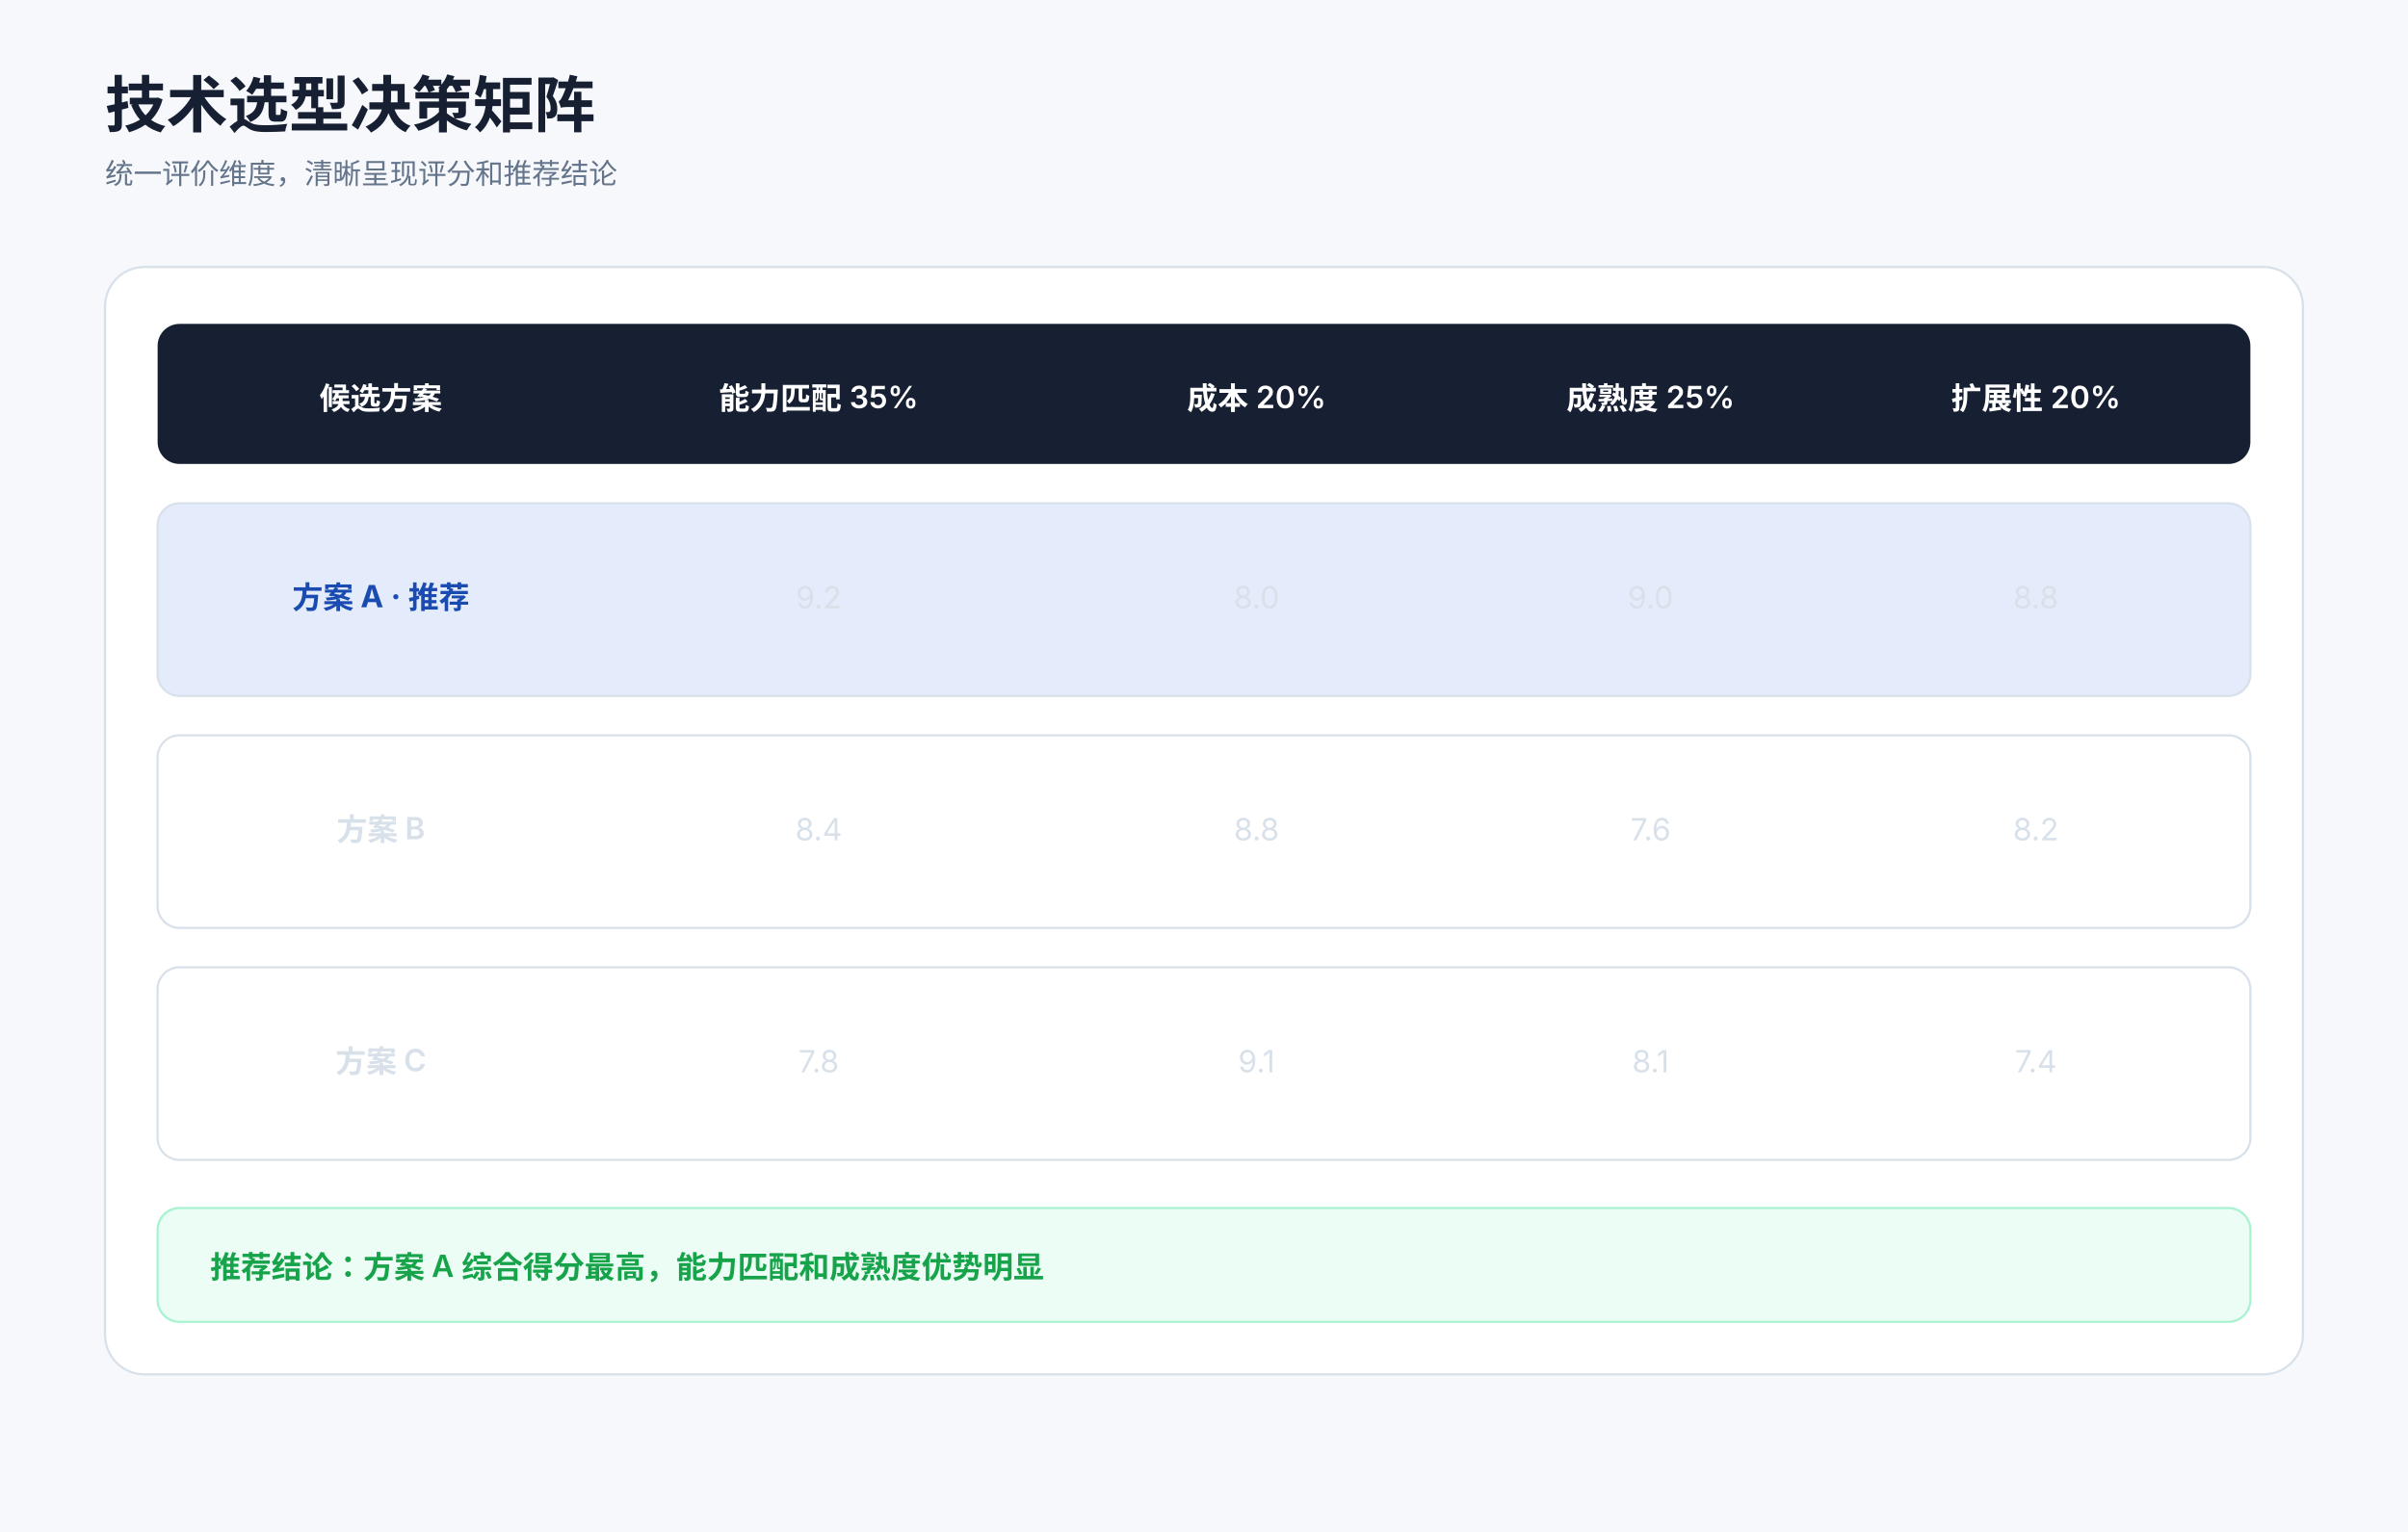
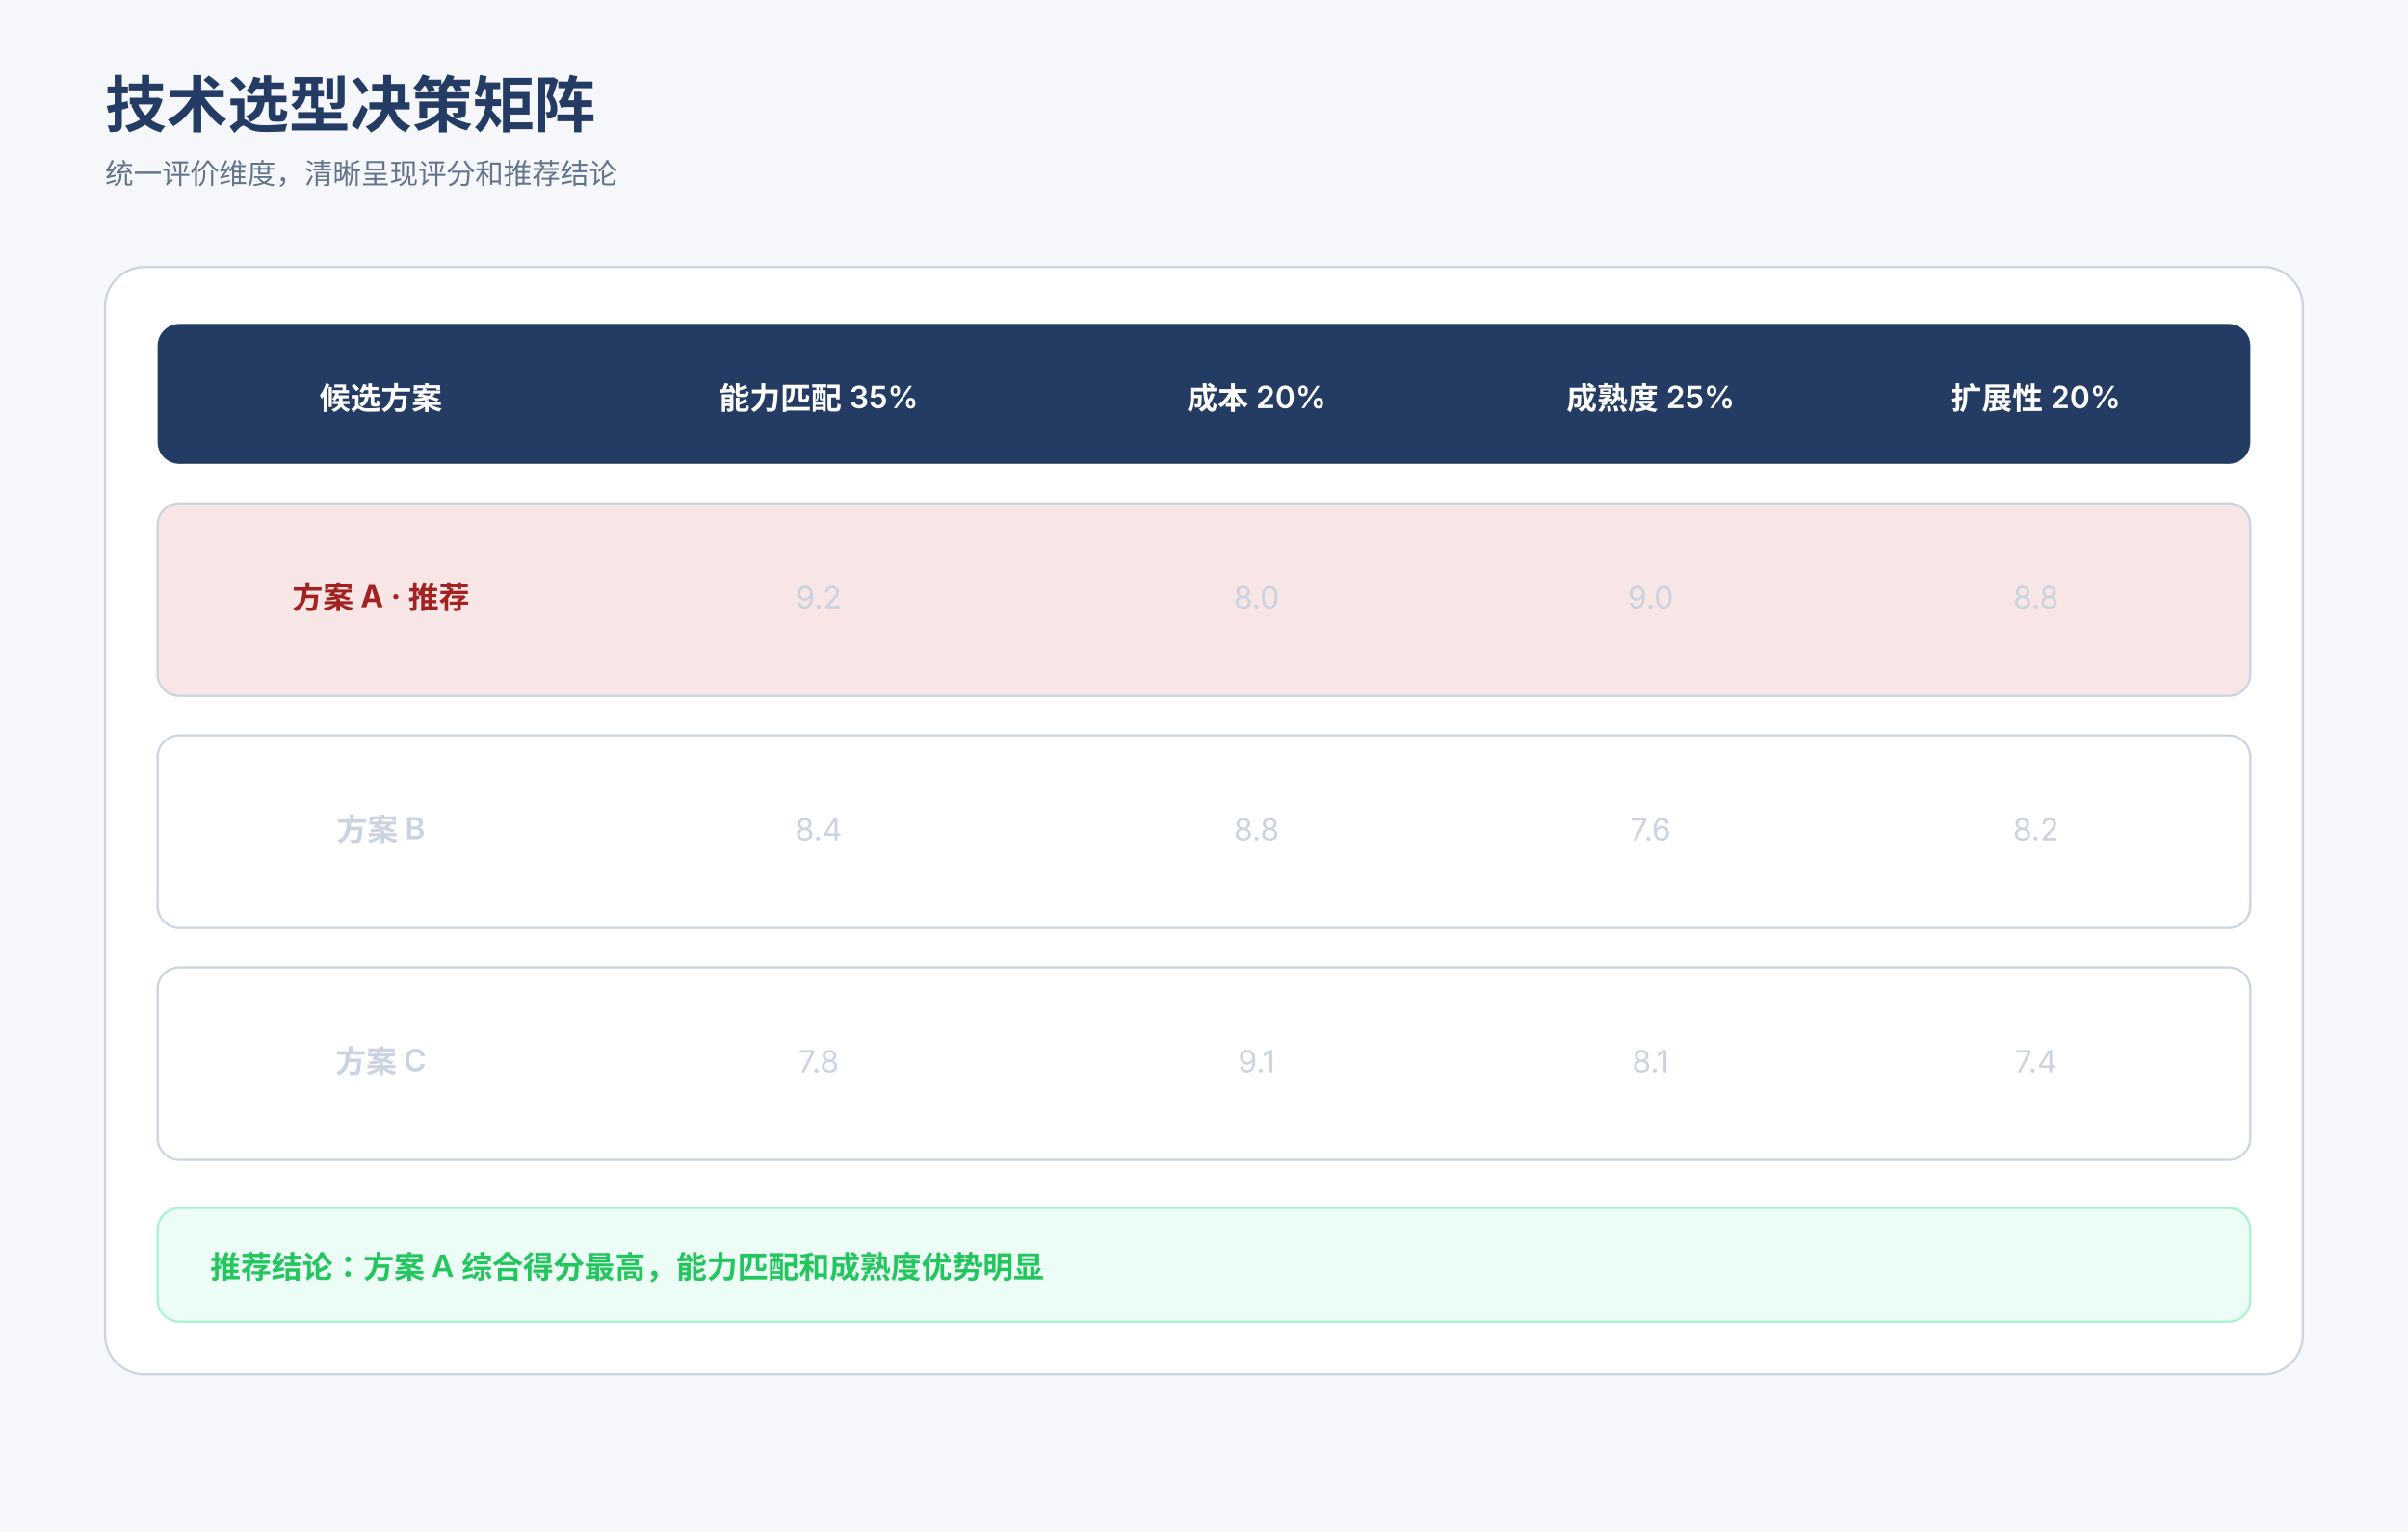
- <svg xmlns="http://www.w3.org/2000/svg" width="1100" height="700" viewBox="0 0 1100 700" role="img" aria-labelledby="title desc" font-family="Inter, Noto Sans SC, Microsoft YaHei, Arial, sans-serif" data-theme="focused" data-mode="light">
-   <rect width="1100" height="700" fill="#F6F8FB" />
-   <text x="48" y="58" font-size="28" font-weight="700" fill="#172033">技术选型决策矩阵</text>
+ <svg xmlns="http://www.w3.org/2000/svg" width="1100" height="700" viewBox="0 0 1100 700" role="img" aria-labelledby="title desc" font-family="Inter, Noto Sans SC, Microsoft YaHei, Arial, sans-serif" data-theme="steady-red-blue" data-mode="light">
+   <rect width="1100" height="700" fill="#F6F7FB" />
+   <text x="48" y="58" font-size="28" font-weight="700" fill="#243B63">技术选型决策矩阵</text>
  <text x="48" y="84" font-size="13" fill="#64748B">统一评价维度，清晰呈现评分和推荐结论</text>
-   <rect x="48" y="122" width="1004" height="506" rx="18" fill="#FFFFFF" stroke="#D8E1EA" />
-   <rect x="72" y="148" width="956" height="64" rx="10" fill="#172033" />
+   <rect x="48" y="122" width="1004" height="506" rx="18" fill="#FFFFFF" stroke="#CAD3DF" />
+   <rect x="72" y="148" width="956" height="64" rx="10" fill="#243B63" />
  <g fill="#FFFFFF" font-size="14" font-weight="600" text-anchor="middle">
    <text x="174" y="187">候选方案</text>
    <text x="374" y="187">能力匹配 35%</text>
    <text x="574" y="187">成本 20%</text>
    <text x="754" y="187">成熟度 25%</text>
    <text x="930" y="187">扩展性 20%</text>
  </g>
-   <g stroke="#D8E1EA">
-     <rect id="matrix-a" data-role="node" x="72" y="230" width="956" height="88" rx="10" fill="#E4EBFA" />
+   <g stroke="#CAD3DF">
+     <rect id="matrix-a" data-role="node" x="72" y="230" width="956" height="88" rx="10" fill="#F8E5E5" />
    <rect id="matrix-b" data-role="node" x="72" y="336" width="956" height="88" rx="10" fill="#FFFFFF" />
    <rect id="matrix-c" data-role="node" x="72" y="442" width="956" height="88" rx="10" fill="#FFFFFF" />
  </g>
-   <g font-size="14" fill="#D8E1EA" text-anchor="middle">
-     <text x="174" y="278" font-weight="700" fill="#194BB0">方案 A · 推荐</text>
+   <g font-size="14" fill="#CAD3DF" text-anchor="middle">
+     <text x="174" y="278" font-weight="700" fill="#A22121">方案 A · 推荐</text>
    <text x="374" y="278">9.2</text>
    <text x="574" y="278">8.0</text>
    <text x="754" y="278">9.0</text>
    <text x="930" y="278">8.8</text>
    <text x="174" y="384" font-weight="600">方案 B</text>
    <text x="374" y="384">8.4</text>
    <text x="574" y="384">8.8</text>
    <text x="754" y="384">7.6</text>
    <text x="930" y="384">8.2</text>
    <text x="174" y="490" font-weight="600">方案 C</text>
    <text x="374" y="490">7.8</text>
    <text x="574" y="490">9.1</text>
    <text x="754" y="490">8.1</text>
    <text x="930" y="490">7.4</text>
  </g>
  <rect x="72" y="552" width="956" height="52" rx="10" fill="#ECFDF5" stroke="#A7F3D0" />
-   <text x="96" y="584" font-size="14" font-weight="600" fill="#16A34A">推荐结论：方案 A 综合得分最高，能力匹配和成熟度优势明显</text>
+   <text x="96" y="584" font-size="14" font-weight="600" fill="#22C55E">推荐结论：方案 A 综合得分最高，能力匹配和成熟度优势明显</text>
</svg>
